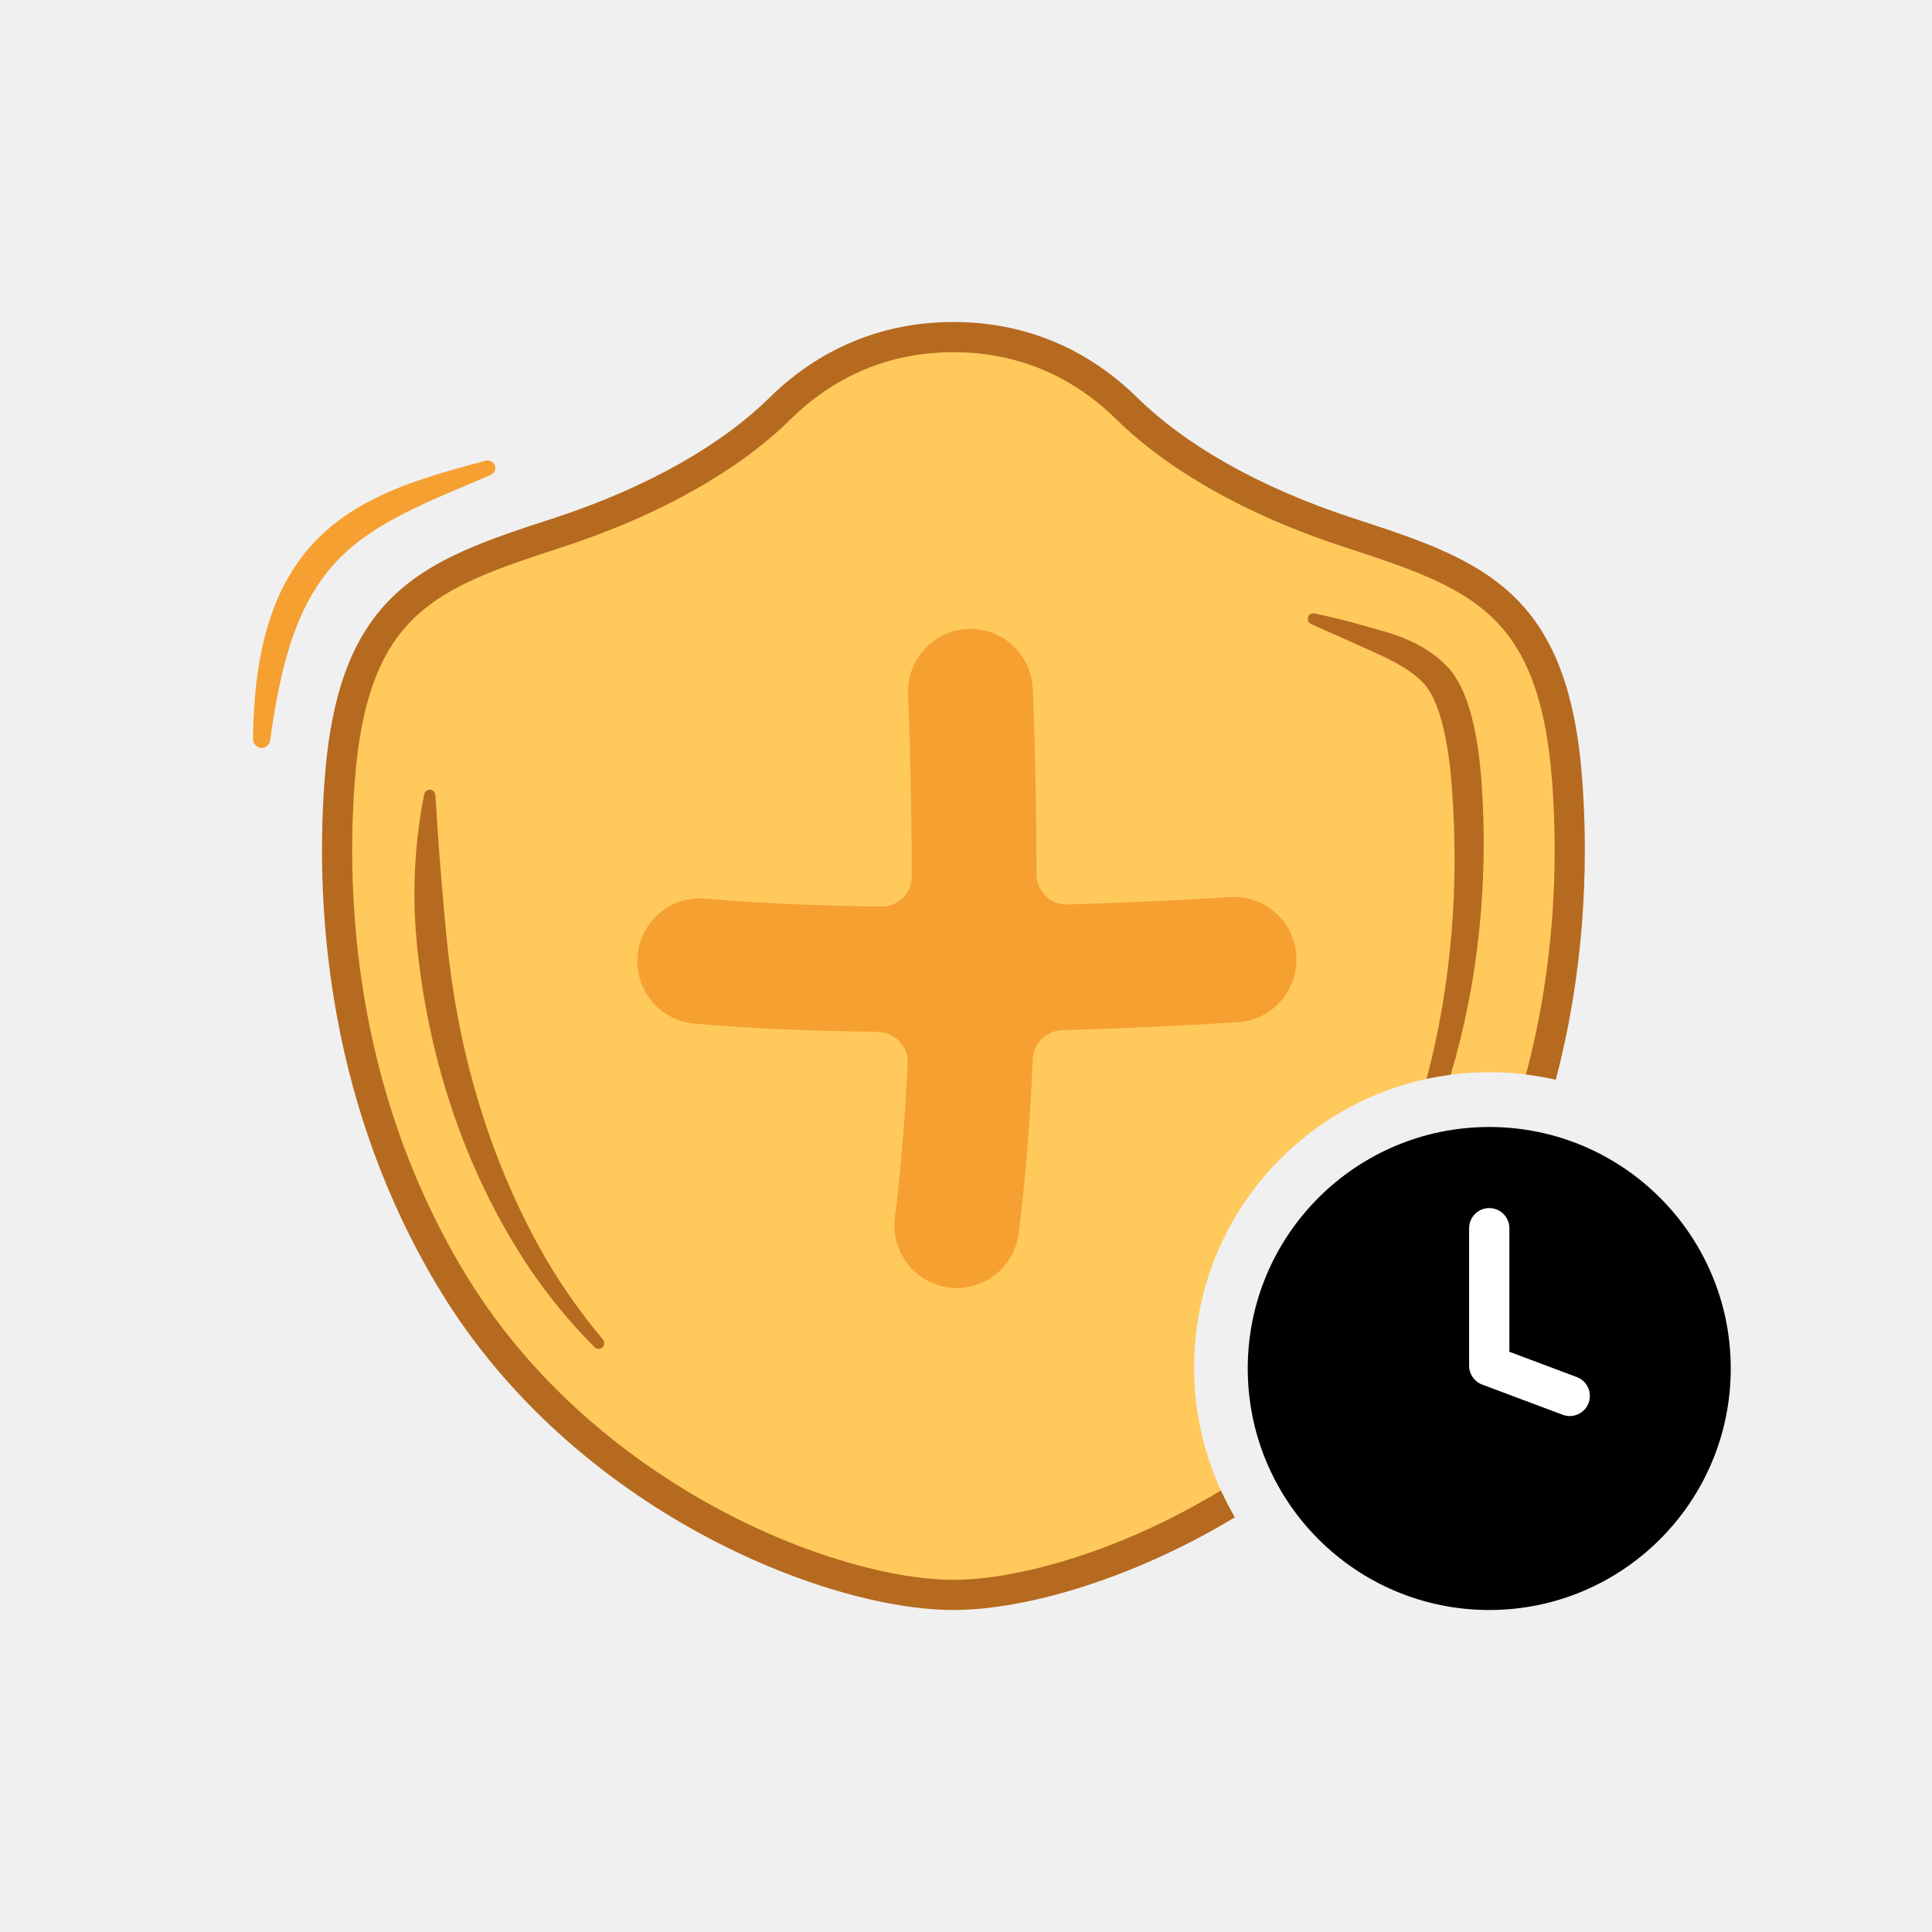
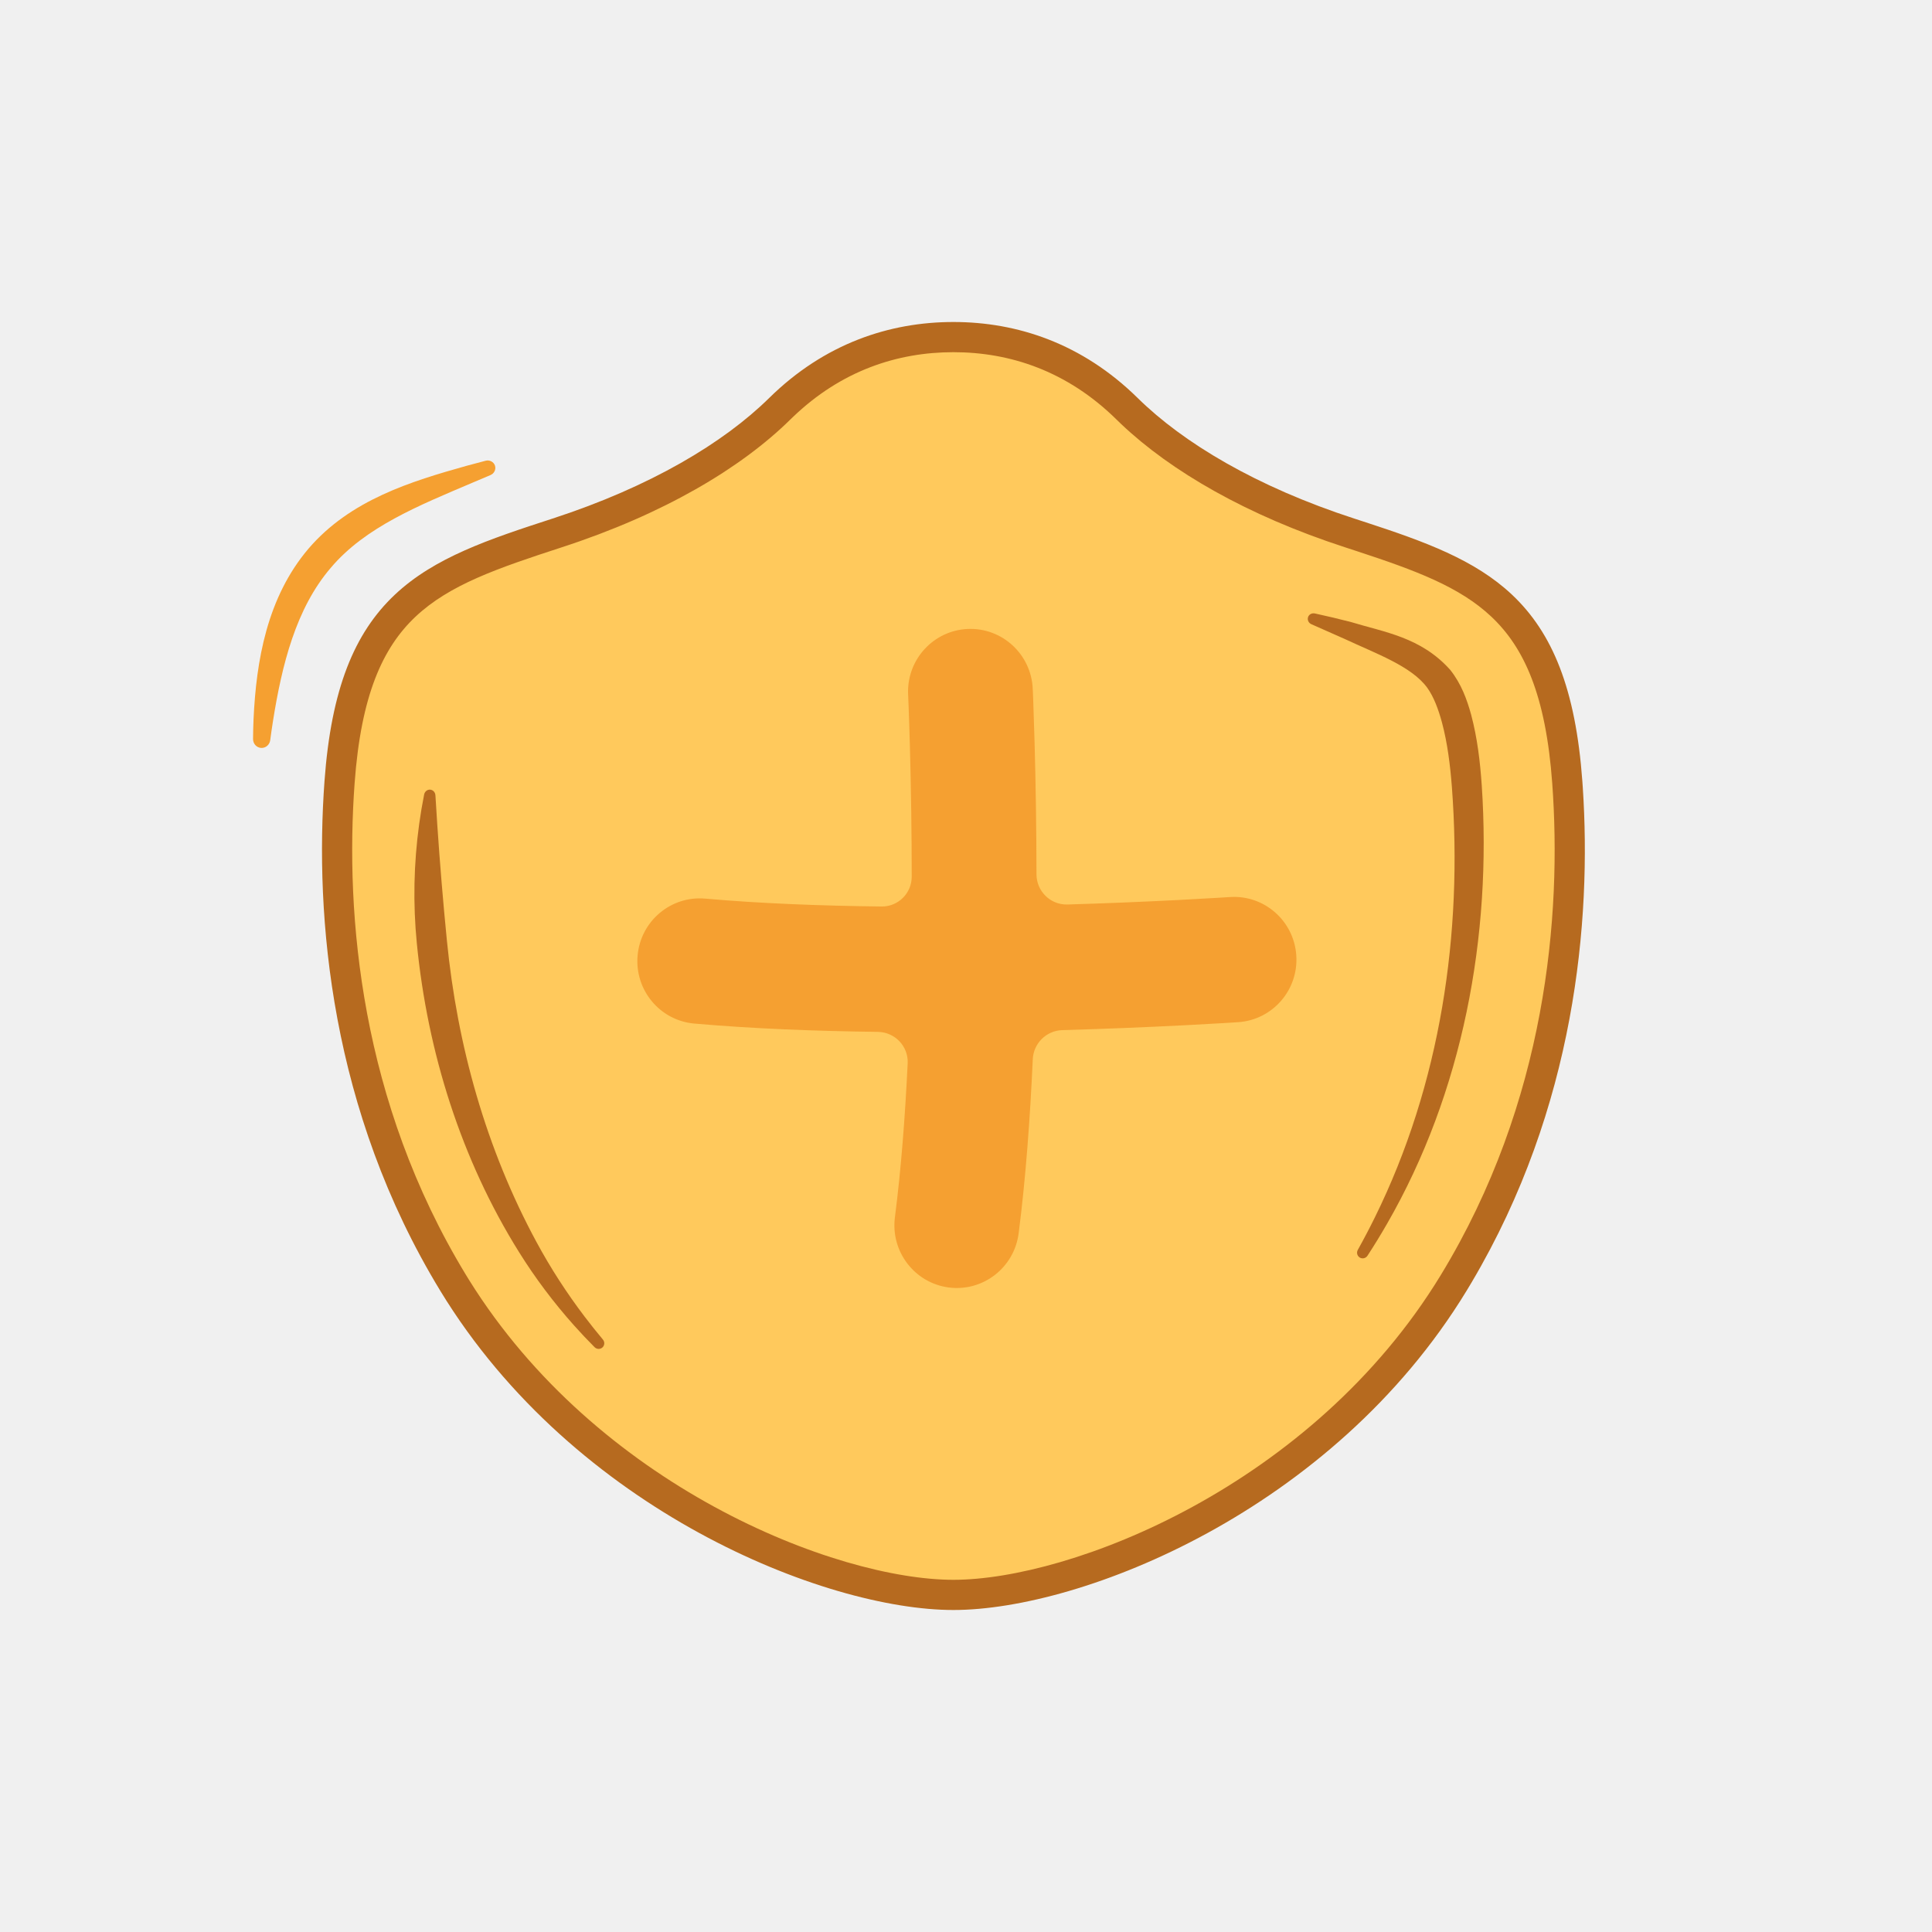
<svg xmlns="http://www.w3.org/2000/svg" width="96" height="96" viewBox="0 0 96 96" fill="none">
-   <path d="M47.375 16.75C50.366 16.75 53.402 17.749 56.003 20.311C58.365 22.636 62.108 24.871 67.067 26.482C73.427 28.55 77.227 29.913 77.878 38.87C78.175 42.954 77.998 48.099 76.57 53.503C75.736 53.356 74.877 53.279 74 53.279C65.9 53.279 59.334 59.845 59.334 67.946C59.334 70.396 59.935 72.707 60.998 74.737C55.911 77.809 50.717 79.25 47.375 79.25C41.286 79.25 29.049 74.465 22.521 63.754C17.161 54.952 16.388 45.506 16.872 38.87C17.522 29.917 21.322 28.55 27.683 26.482C32.638 24.871 36.385 22.636 38.746 20.311C41.347 17.749 44.383 16.75 47.375 16.75Z" fill="#FFC95C" />
-   <path d="M47.375 16C50.545 16 53.776 17.065 56.53 19.776C58.788 22 62.42 24.184 67.298 25.769L67.882 25.959C70.776 26.906 73.279 27.807 75.127 29.546C77.144 31.444 78.293 34.239 78.626 38.815L78.648 39.133C78.917 43.214 78.714 48.304 77.306 53.653C76.821 53.541 76.326 53.453 75.823 53.391C77.245 48.058 77.424 42.97 77.13 38.924C76.812 34.544 75.735 32.178 74.1 30.639C72.523 29.155 70.347 28.347 67.428 27.389L66.835 27.195C61.954 25.609 58.184 23.414 55.712 21.072L55.477 20.845C53.029 18.434 50.187 17.5 47.375 17.5C44.606 17.5 41.81 18.405 39.388 20.733L39.272 20.845C36.808 23.272 32.949 25.558 27.915 27.195C24.696 28.242 22.332 29.058 20.65 30.64C19.015 32.18 17.938 34.545 17.62 38.924C17.143 45.463 17.909 54.739 23.162 63.364L23.312 63.608C26.487 68.703 30.997 72.414 35.473 74.861C40.032 77.354 44.489 78.5 47.375 78.5C50.26 78.5 54.718 77.355 59.277 74.862C59.74 74.609 60.203 74.342 60.666 74.061C60.876 74.519 61.108 74.963 61.362 75.394C60.907 75.668 60.452 75.93 59.997 76.178C55.283 78.755 50.578 80 47.375 80C44.172 80 39.466 78.754 34.753 76.177C30.026 73.593 25.227 69.635 21.881 64.145L21.881 64.144C16.413 55.166 15.633 45.548 16.124 38.815C16.456 34.241 17.605 31.446 19.622 29.548C21.594 27.692 24.31 26.79 27.451 25.769C32.326 24.184 35.962 22 38.22 19.776C40.974 17.065 44.204 16 47.375 16Z" fill="#B66A1F" />
+   <path d="M47.375 79.25C53.463 79.25 65.701 74.47 72.228 63.755C77.593 54.952 78.361 45.51 77.878 38.87C77.227 29.912 73.427 28.55 67.067 26.482C62.108 24.871 58.365 22.636 56.003 20.311C53.402 17.749 50.366 16.75 47.375 16.75C44.383 16.75 41.347 17.749 38.746 20.311C36.385 22.636 32.638 24.871 27.683 26.482C21.323 28.55 17.522 29.916 16.872 38.87C16.388 45.506 17.161 54.952 22.521 63.755C29.049 74.466 41.286 79.25 47.375 79.25Z" fill="#FFC95C" />
  <path d="M21.373 39.237C21.443 39.242 21.509 39.274 21.557 39.327C21.605 39.38 21.632 39.449 21.636 39.52C21.665 40.003 21.695 40.495 21.728 40.977C21.859 42.917 22.017 44.827 22.206 46.736C22.721 51.953 24.152 57.084 26.659 61.718C27.357 63.01 28.159 64.25 29.053 65.427C29.345 65.812 29.647 66.189 29.957 66.56C30.004 66.616 30.03 66.688 30.026 66.761C30.022 66.835 29.99 66.904 29.936 66.953C29.882 67.002 29.811 67.028 29.737 67.026C29.664 67.023 29.594 66.992 29.543 66.94C29.195 66.591 28.855 66.231 28.526 65.862C27.517 64.733 26.6 63.515 25.793 62.221C22.916 57.619 21.243 52.287 20.713 46.884C20.517 44.906 20.558 42.911 20.829 40.944C20.896 40.457 20.979 39.962 21.075 39.48C21.089 39.411 21.124 39.346 21.179 39.301C21.234 39.255 21.304 39.232 21.373 39.237Z" fill="#B66A1F" />
-   <path d="M65.13 30.509C65.194 30.476 65.268 30.468 65.338 30.483C65.941 30.614 66.543 30.756 67.139 30.911C68.783 31.416 70.597 31.653 72.057 33.281C72.618 33.986 72.892 34.762 73.1 35.511C73.411 36.682 73.545 37.846 73.626 39.005C73.953 43.835 73.47 48.764 72.086 53.403C71.68 53.456 71.279 53.525 70.885 53.61C72.138 48.896 72.508 43.956 72.144 39.111C72.059 38.012 71.923 36.918 71.651 35.901C71.476 35.254 71.244 34.621 70.915 34.169C70.132 33.099 68.356 32.471 66.842 31.761C66.287 31.515 65.724 31.267 65.162 31.017C65.097 30.988 65.042 30.938 65.011 30.873C64.98 30.808 64.974 30.734 64.996 30.667C65.018 30.599 65.066 30.543 65.13 30.509Z" fill="#B66A1F" />
+   <path d="M65.13 30.509C65.194 30.476 65.268 30.468 65.338 30.483C65.941 30.614 66.543 30.756 67.139 30.911C68.783 31.416 70.597 31.653 72.057 33.281C72.618 33.986 72.892 34.762 73.1 35.511C73.411 36.682 73.545 37.846 73.626 39.005C74.135 46.526 72.682 54.285 68.918 60.815C68.61 61.35 68.288 61.877 67.95 62.395C67.91 62.457 67.848 62.502 67.776 62.519C67.704 62.536 67.629 62.525 67.566 62.487C67.504 62.449 67.458 62.387 67.44 62.316C67.422 62.244 67.433 62.169 67.469 62.105C67.766 61.573 68.047 61.036 68.315 60.493C71.582 53.875 72.691 46.387 72.144 39.111C72.059 38.012 71.923 36.918 71.651 35.901C71.476 35.254 71.244 34.621 70.915 34.169C70.132 33.099 68.356 32.471 66.842 31.761C66.287 31.515 65.724 31.267 65.162 31.017C65.097 30.988 65.042 30.938 65.011 30.873C64.98 30.808 64.974 30.734 64.996 30.667C65.018 30.599 65.066 30.543 65.13 30.509Z" fill="#B66A1F" />
+   <path fill-rule="evenodd" clip-rule="evenodd" d="M47.375 16C50.545 16 53.776 17.065 56.53 19.776C58.788 22 62.42 24.184 67.298 25.769L67.882 25.959C70.776 26.906 73.279 27.807 75.127 29.546C77.144 31.444 78.293 34.239 78.626 38.815L78.648 39.133C79.084 45.745 78.282 55.007 73.122 63.724L72.869 64.145C69.523 69.637 64.723 73.595 59.997 76.178C55.283 78.755 50.578 80 47.375 80C44.172 80 39.466 78.754 34.753 76.177C30.026 73.593 25.227 69.635 21.881 64.145L21.881 64.144C16.413 55.166 15.633 45.548 16.124 38.815C16.456 34.241 17.605 31.446 19.622 29.548C21.594 27.692 24.31 26.79 27.451 25.769C32.326 24.184 35.962 22 38.22 19.776C40.974 17.065 44.204 16 47.375 16ZM47.375 17.5C44.606 17.5 41.81 18.405 39.388 20.733L39.272 20.845C36.808 23.272 32.949 25.558 27.915 27.195C24.696 28.242 22.332 29.058 20.65 30.64C19.015 32.18 17.938 34.545 17.62 38.924C17.143 45.463 17.909 54.739 23.162 63.364L23.312 63.608C26.487 68.703 30.997 72.414 35.473 74.861C40.032 77.354 44.489 78.5 47.375 78.5C50.26 78.5 54.718 77.355 59.277 74.862C63.823 72.377 68.406 68.587 71.588 63.364C76.845 54.739 77.606 45.468 77.13 38.924C76.812 34.544 75.735 32.178 74.1 30.639C72.523 29.155 70.347 28.347 67.428 27.389L66.835 27.195C61.954 25.609 58.184 23.414 55.712 21.072L55.477 20.845C53.029 18.434 50.187 17.5 47.375 17.5Z" fill="#B66A1F" />
  <path d="M48.079 31.253C49.789 31.175 51.238 32.505 51.316 34.224V34.224L51.299 34.238C51.3 34.238 51.316 34.227 51.316 34.228C51.316 34.23 51.317 34.234 51.317 34.238C51.317 34.246 51.318 34.259 51.318 34.275C51.32 34.307 51.322 34.354 51.325 34.415C51.33 34.537 51.337 34.715 51.345 34.945C51.362 35.405 51.385 36.072 51.408 36.904C51.468 39.083 51.499 41.262 51.502 43.441C51.503 44.287 52.198 44.97 53.043 44.944C54.885 44.889 56.726 44.814 58.566 44.72C59.37 44.678 60.009 44.642 60.447 44.615C60.665 44.602 60.833 44.592 60.946 44.584C61.002 44.581 61.044 44.578 61.072 44.576C61.086 44.575 61.096 44.575 61.103 44.574C61.106 44.574 61.108 44.574 61.11 44.574L61.111 44.574C62.819 44.458 64.297 45.756 64.412 47.473C64.528 49.19 63.236 50.675 61.529 50.791H61.526C61.446 50.796 61.493 50.793 61.518 50.792C61.52 50.791 61.522 50.791 61.523 50.791C61.45 50.796 61.49 50.794 61.515 50.792L61.515 50.792C61.506 50.793 61.494 50.793 61.478 50.794C61.447 50.796 61.401 50.8 61.341 50.803C61.221 50.811 61.044 50.822 60.817 50.836C60.363 50.863 59.705 50.901 58.882 50.943C56.851 51.047 54.82 51.128 52.788 51.186C51.994 51.209 51.353 51.842 51.318 52.635C51.184 55.594 50.965 58.577 50.616 61.284C50.396 62.991 48.842 64.195 47.144 63.974C45.447 63.753 44.248 62.19 44.468 60.484C44.773 58.12 44.974 55.492 45.102 52.837C45.143 51.989 44.466 51.284 43.618 51.273C40.523 51.235 37.373 51.114 34.497 50.86C32.792 50.709 31.531 49.197 31.682 47.483C31.832 45.768 33.336 44.501 35.041 44.652C37.768 44.894 40.796 45.008 43.803 45.044C44.63 45.054 45.304 44.386 45.303 43.559C45.302 41.397 45.271 39.236 45.212 37.076C45.19 36.266 45.167 35.62 45.151 35.179C45.143 34.958 45.136 34.788 45.131 34.675C45.129 34.618 45.127 34.575 45.126 34.547C45.125 34.534 45.125 34.523 45.124 34.517C45.124 34.513 45.124 34.511 45.124 34.509L45.124 34.508L45.121 34.428C45.087 32.744 46.396 31.331 48.079 31.253Z" fill="#F5A031" />
  <path d="M61.524 50.791H61.523C61.524 50.791 61.524 50.791 61.525 50.791L61.524 50.791Z" fill="#F5A031" />
  <path d="M24.129 22.894C24.223 22.87 24.323 22.878 24.41 22.923C24.497 22.967 24.563 23.042 24.594 23.133C24.625 23.224 24.618 23.324 24.576 23.412C24.535 23.5 24.46 23.568 24.372 23.606C24.072 23.733 23.782 23.856 23.484 23.982C20.849 25.104 18.149 26.181 16.436 28.215C14.704 30.232 14.007 33.039 13.563 35.837C13.514 36.147 13.47 36.456 13.427 36.78C13.412 36.889 13.359 36.991 13.274 37.063C13.19 37.135 13.081 37.171 12.972 37.163C12.863 37.156 12.76 37.105 12.686 37.022C12.612 36.939 12.574 36.831 12.574 36.721C12.577 36.386 12.584 36.066 12.598 35.743C12.731 32.847 13.263 29.696 15.326 27.266C17.41 24.831 20.449 23.913 23.194 23.143C23.508 23.057 23.813 22.977 24.129 22.894Z" fill="#F5A031" />
-   <path d="M74 80C80.627 80 86 74.627 86 68C86 61.373 80.627 56 74 56C67.373 56 62 61.373 62 68C62 74.627 67.373 80 74 80Z" fill="black" />
-   <path d="M73 61.029C73 60.477 73.448 60.029 74 60.029C74.552 60.029 75 60.477 75 61.029V67.169L78.351 68.426C78.868 68.62 79.13 69.197 78.936 69.714C78.742 70.231 78.166 70.493 77.649 70.299L73.649 68.799C73.259 68.653 73 68.279 73 67.862V61.029Z" fill="white" />
</svg>
